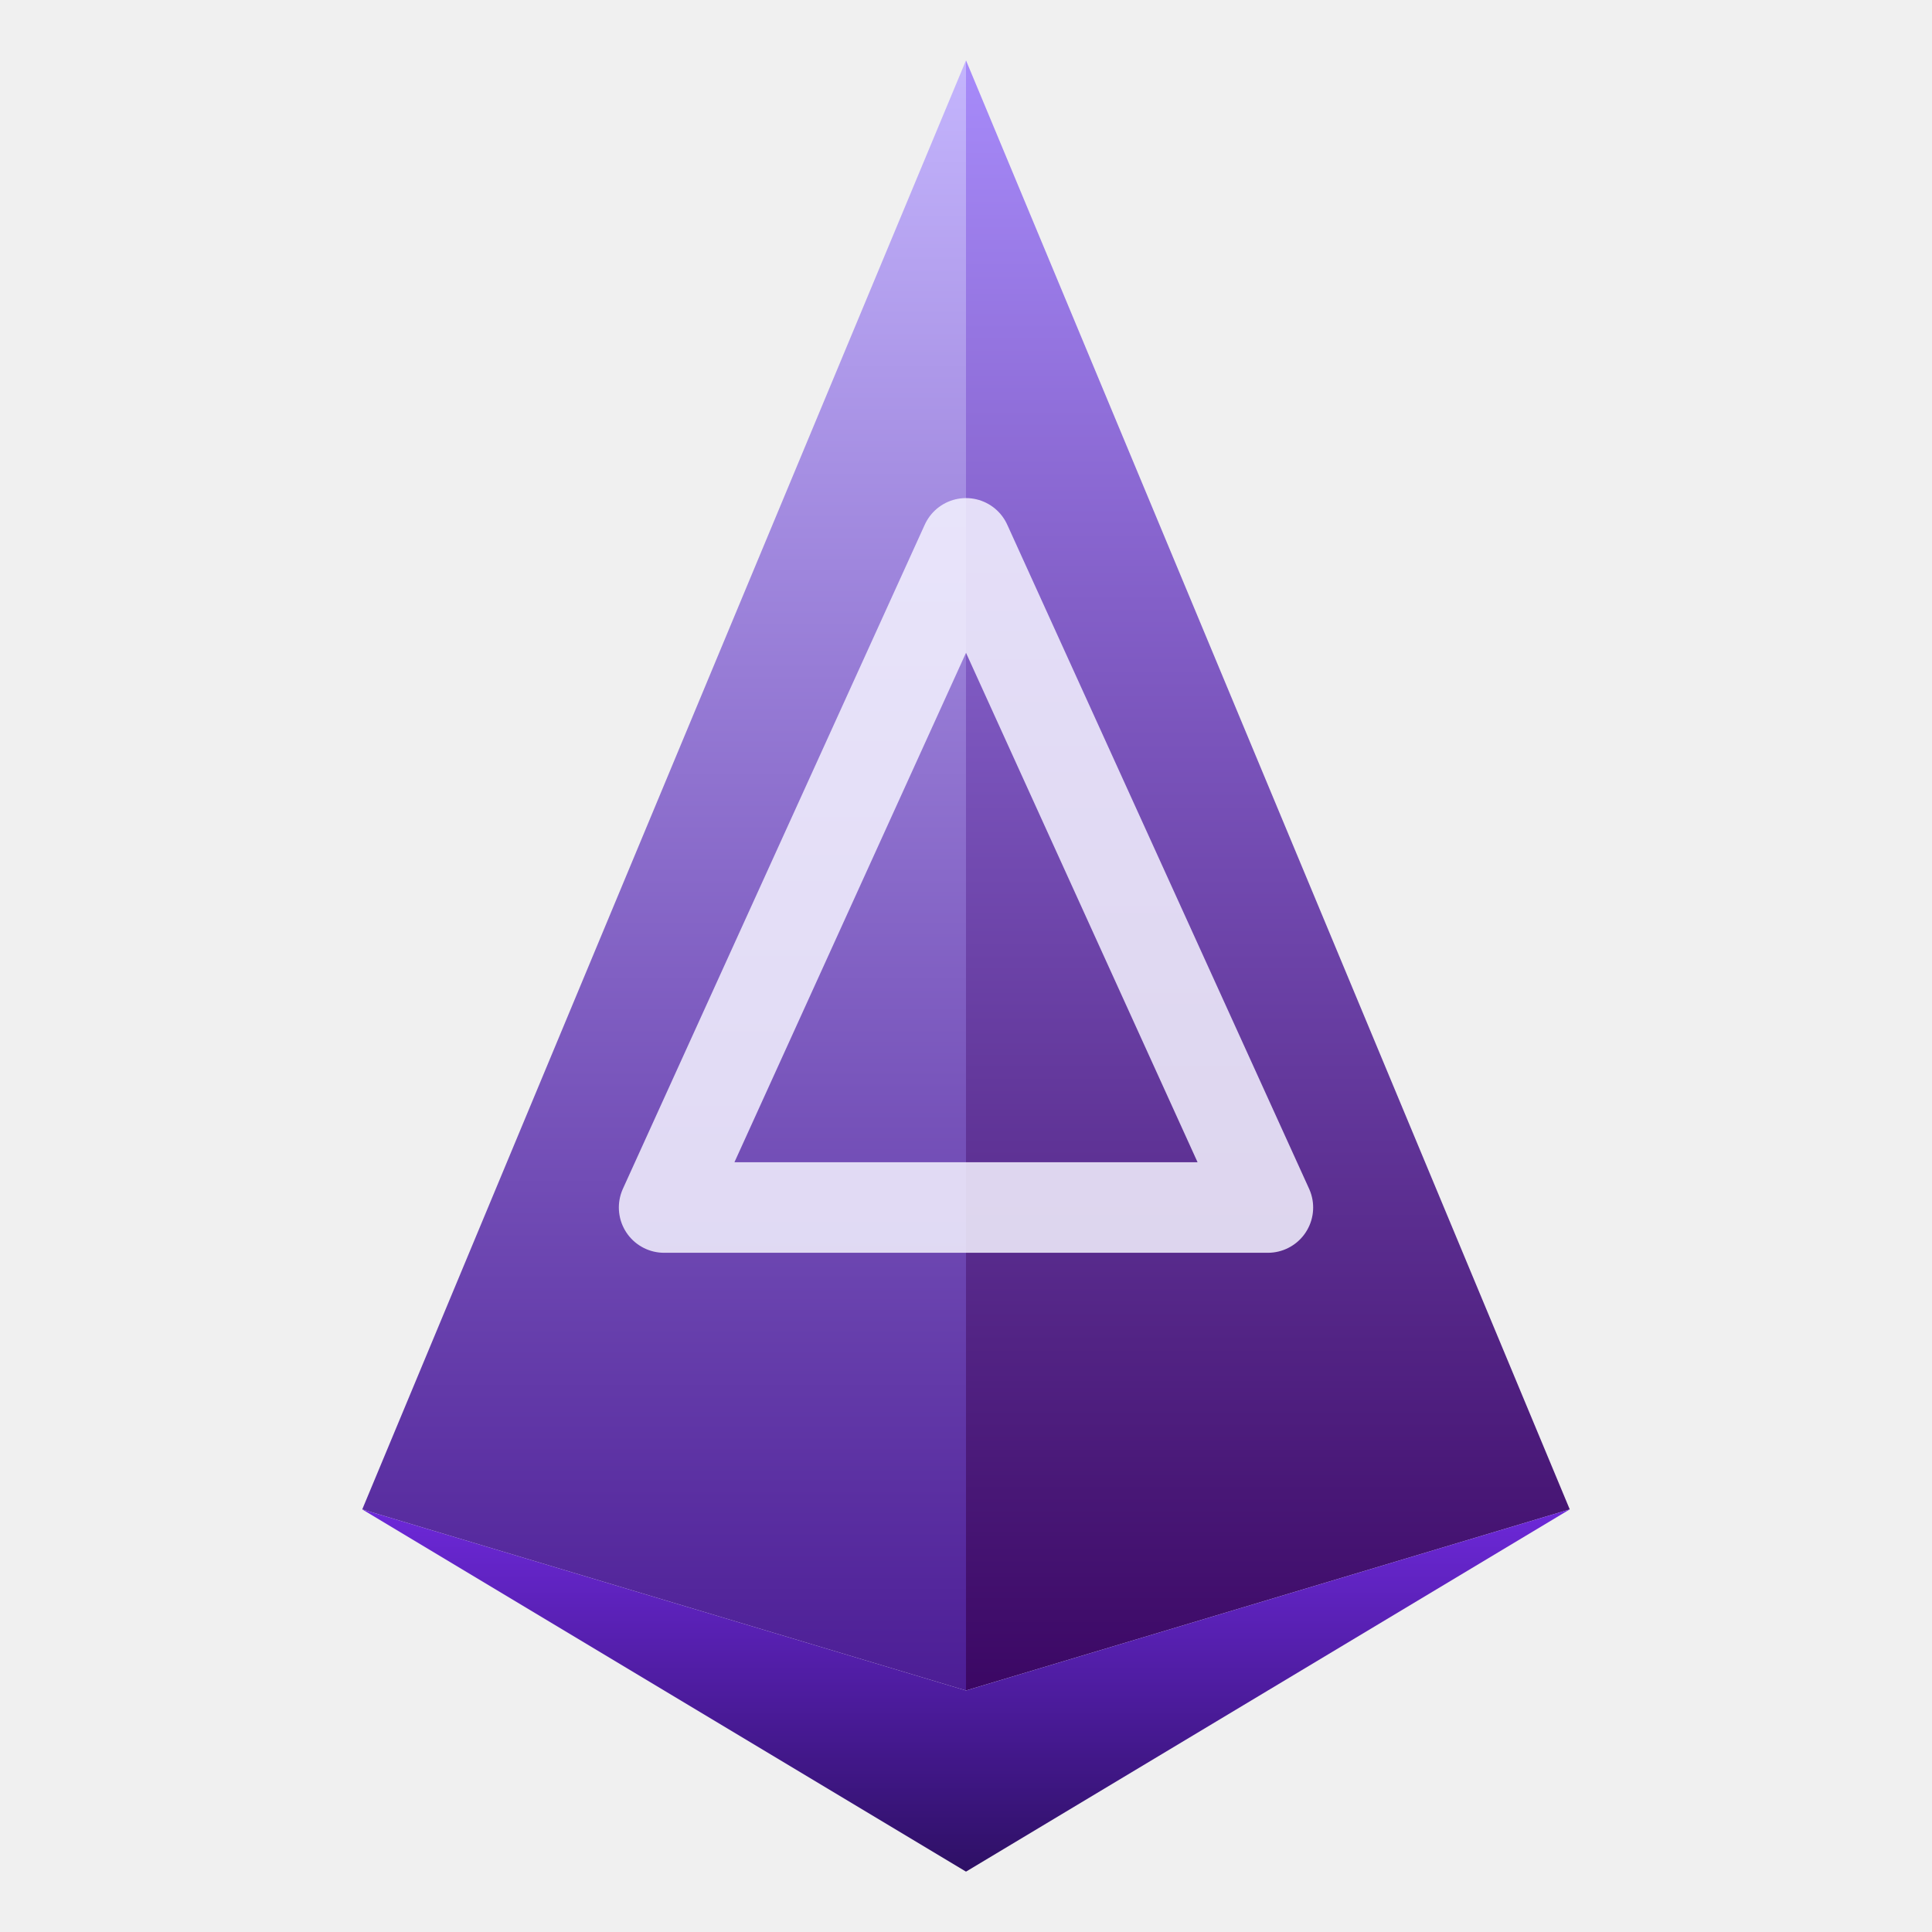
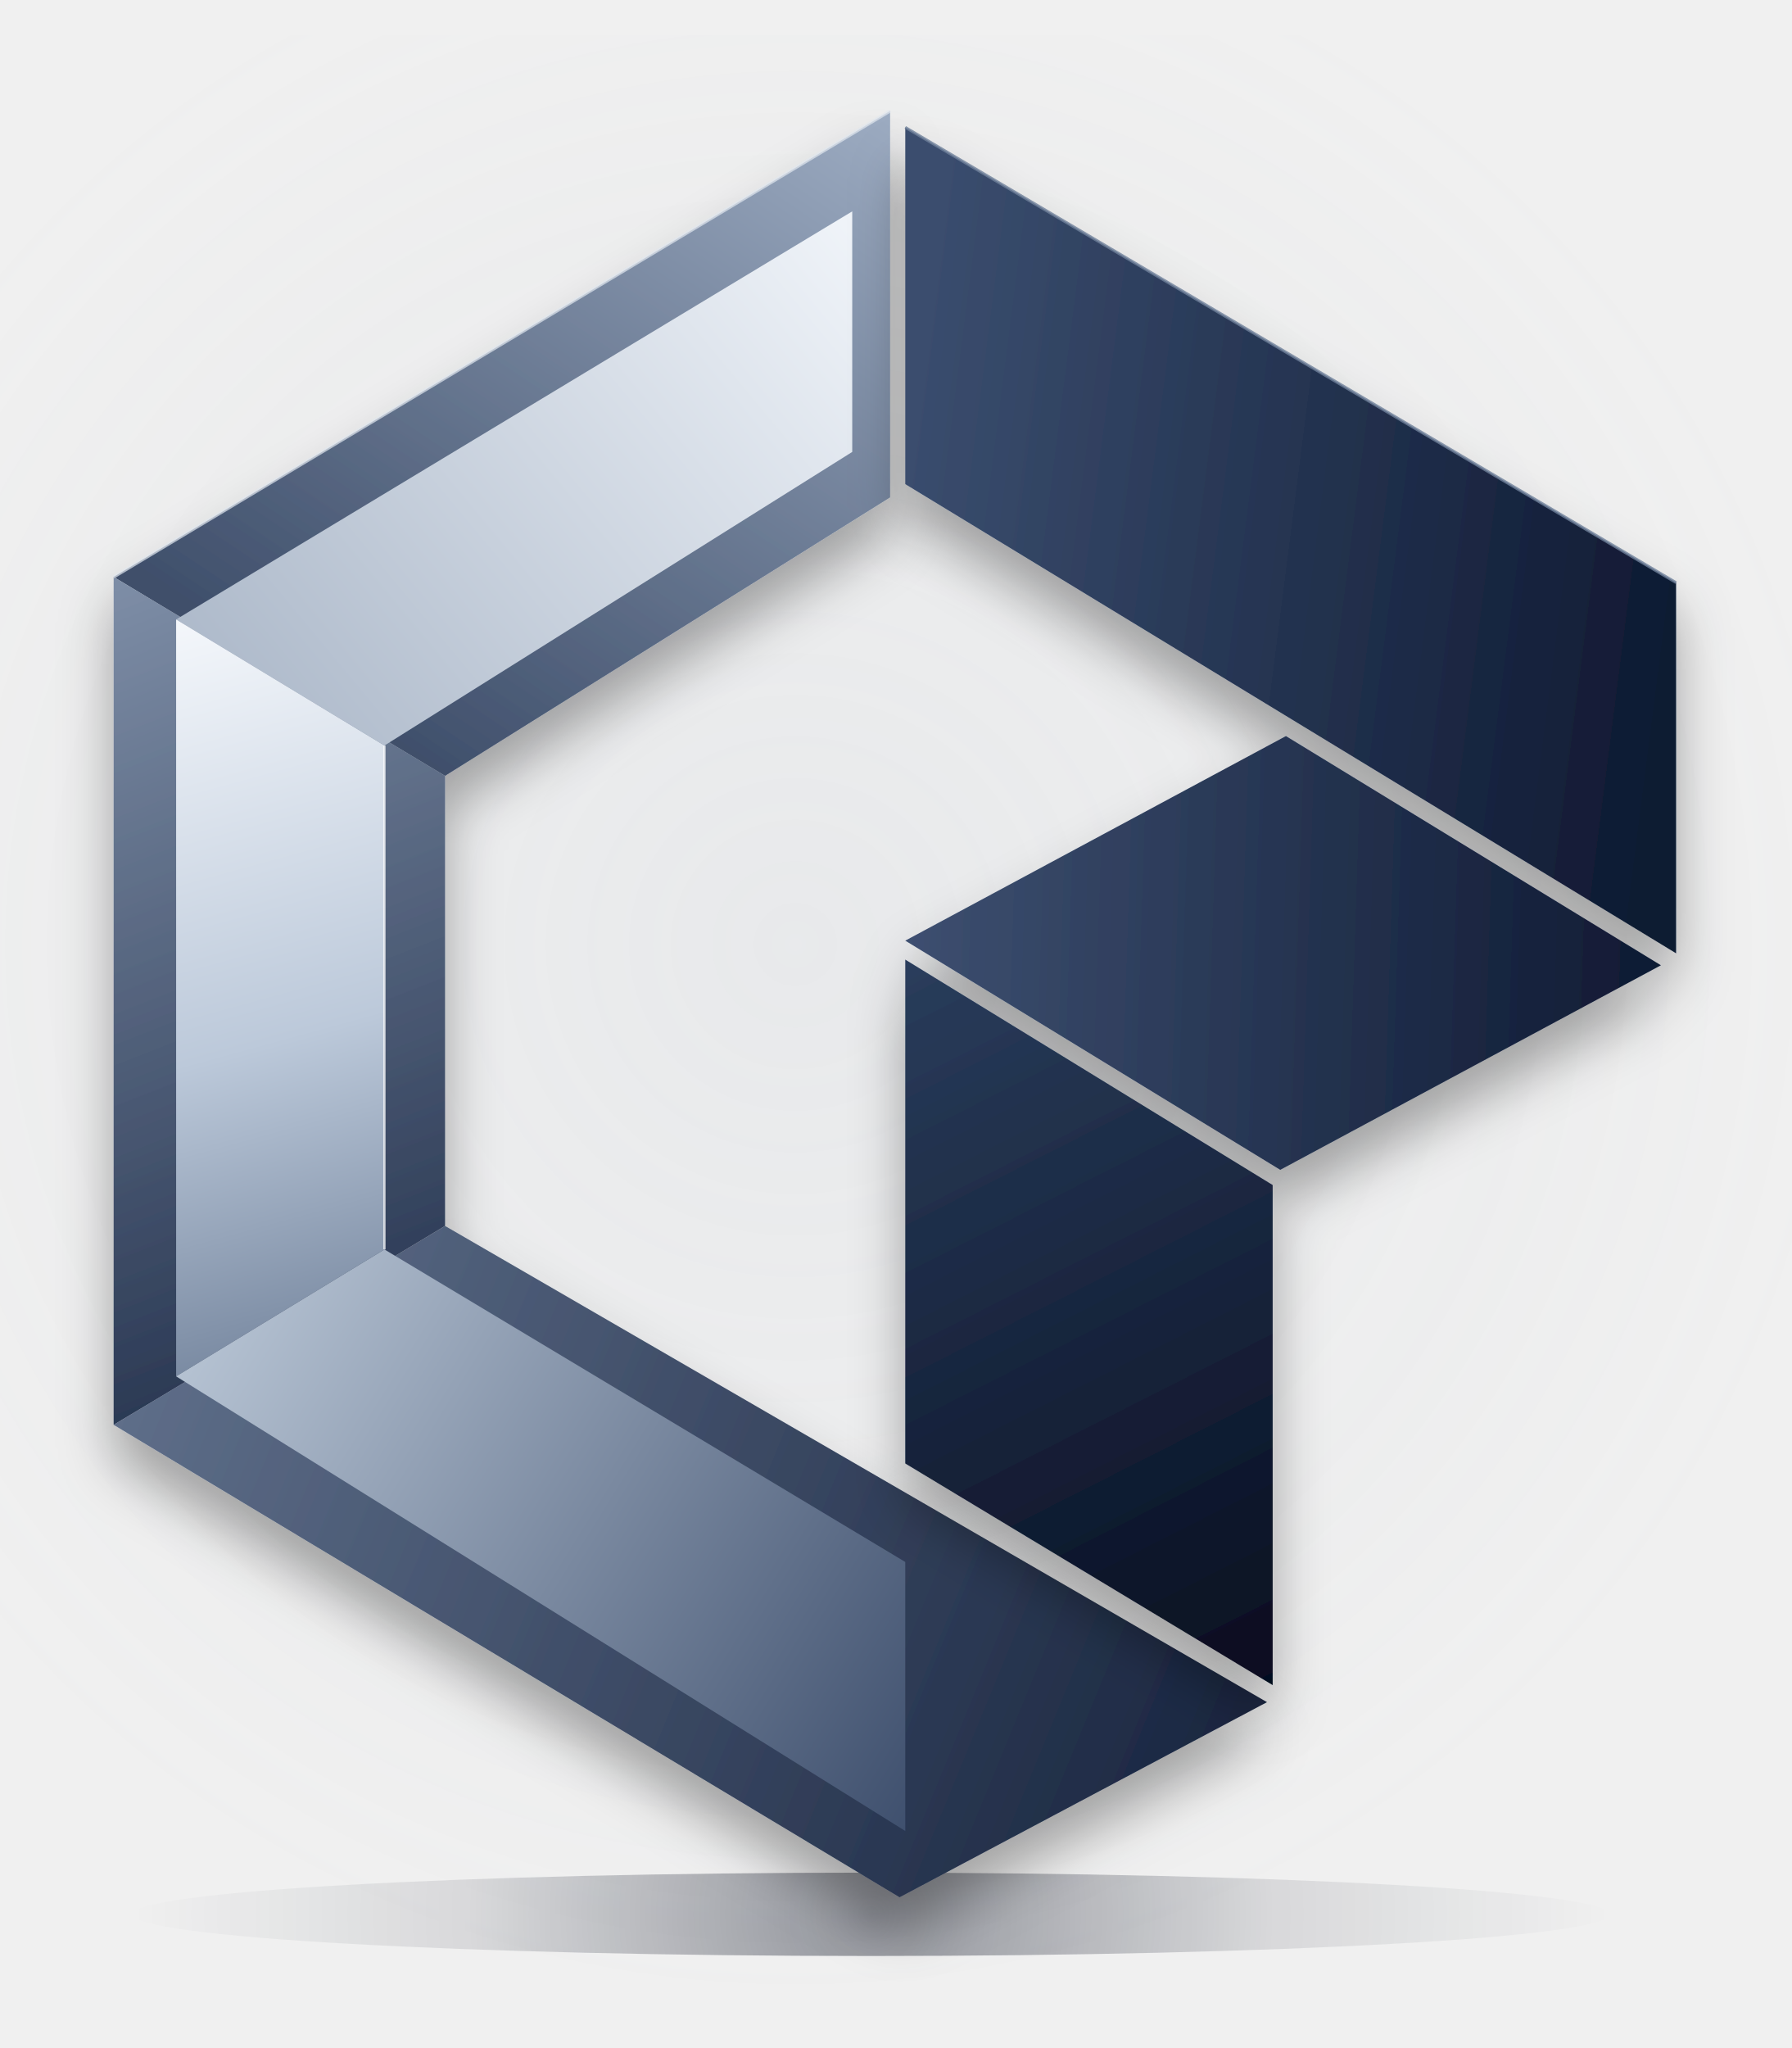
- <svg xmlns="http://www.w3.org/2000/svg" viewBox="0 0 32 32" fill="none">
+ <svg xmlns="http://www.w3.org/2000/svg" width="413" height="472" viewBox="-30 -20 473 522">
  <defs>
-     <linearGradient id="fl" x1="11" y1="1" x2="11" y2="28" gradientUnits="userSpaceOnUse">
-       <stop offset="0%" stop-color="#c4b5fd" />
-       <stop offset="100%" stop-color="#4c1d95" />
+     <filter id="cs-drop" x="-30%" y="-20%" width="160%" height="160%">
+       <feGaussianBlur in="SourceAlpha" stdDeviation="7" />
+       <feOffset dx="0" dy="9" />
+       <feComponentTransfer>
+         <feFuncA type="linear" slope="0.32" />
+       </feComponentTransfer>
+       <feMerge>
+         <feMergeNode />
+         <feMergeNode in="SourceGraphic" />
+       </feMerge>
+     </filter>
+     <linearGradient id="g-top" x1="87.5" y1="175.5" x2="205" y2="0" gradientUnits="userSpaceOnUse">
+       <stop offset="0%" stop-color="#3F4F6B" />
+       <stop offset="100%" stop-color="#9DACC2" />
    </linearGradient>
-     <linearGradient id="fr" x1="21" y1="1" x2="21" y2="28" gradientUnits="userSpaceOnUse">
-       <stop offset="0%" stop-color="#a78bfa" />
-       <stop offset="100%" stop-color="#3b0764" />
+     <linearGradient id="g-left" x1="0" y1="123" x2="87.5" y2="346.8" gradientUnits="userSpaceOnUse">
+       <stop offset="0%" stop-color="#7E8EA7" />
+       <stop offset="100%" stop-color="#1F2D48" />
    </linearGradient>
-     <linearGradient id="ft" x1="16" y1="25" x2="16" y2="31" gradientUnits="userSpaceOnUse">
-       <stop offset="0%" stop-color="#6d28d9" />
-       <stop offset="100%" stop-color="#2e1065" />
+     <linearGradient id="g-front" x1="0" y1="346.8" x2="304.5" y2="471.5" gradientUnits="userSpaceOnUse">
+       <stop offset="0%" stop-color="#5E6E89" />
+       <stop offset="100%" stop-color="#15213B" />
    </linearGradient>
+     <linearGradient id="g-h-top" x1="16.5" y1="175" x2="195" y2="26.5" gradientUnits="userSpaceOnUse">
+       <stop offset="0%" stop-color="#A6B3C5" />
+       <stop offset="100%" stop-color="#F0F4F9" />
+     </linearGradient>
+     <linearGradient id="g-h-left" x1="16.5" y1="134" x2="71.5" y2="334" gradientUnits="userSpaceOnUse">
+       <stop offset="0%" stop-color="#F4F7FB" />
+       <stop offset="55%" stop-color="#BCC9DA" />
+       <stop offset="100%" stop-color="#6F8099" />
+     </linearGradient>
+     <linearGradient id="g-h-front" x1="16.5" y1="334" x2="209" y2="454" gradientUnits="userSpaceOnUse">
+       <stop offset="0%" stop-color="#B5C2D2" />
+       <stop offset="100%" stop-color="#3F506E" />
+     </linearGradient>
+     <linearGradient id="g-f-top" x1="209" y1="98.5" x2="412.5" y2="124.5" gradientUnits="userSpaceOnUse">
+       <stop offset="0%" stop-color="#3A4D6E" />
+       <stop offset="100%" stop-color="#0F1A33" />
+     </linearGradient>
+     <linearGradient id="g-f-front" x1="209" y1="219" x2="408.5" y2="225.5" gradientUnits="userSpaceOnUse">
+       <stop offset="0%" stop-color="#3D4F70" />
+       <stop offset="100%" stop-color="#0F1A33" />
+     </linearGradient>
+     <linearGradient id="g-f-side" x1="209" y1="224" x2="306" y2="415.5" gradientUnits="userSpaceOnUse">
+       <stop offset="0%" stop-color="#2A3D5C" />
+       <stop offset="100%" stop-color="#060D1F" />
+     </linearGradient>
+     <radialGradient id="g-shadow" cx="200" cy="476" r="195" gradientUnits="userSpaceOnUse">
+       <stop offset="0%" stop-color="#070D1F" stop-opacity="0.40" />
+       <stop offset="55%" stop-color="#070D1F" stop-opacity="0.10" />
+       <stop offset="100%" stop-color="#070D1F" stop-opacity="0" />
+     </radialGradient>
+     <radialGradient id="g-aura" cx="180" cy="220" r="280" gradientUnits="userSpaceOnUse">
+       <stop offset="0%" stop-color="#A6B3C5" stop-opacity="0.10" />
+       <stop offset="100%" stop-color="#A6B3C5" stop-opacity="0" />
+     </radialGradient>
+     <linearGradient id="g-refl-fade" x1="0" y1="471.5" x2="0" y2="540" gradientUnits="userSpaceOnUse">
+       <stop offset="0%" stop-color="#FFFFFF" stop-opacity="0.18" />
+       <stop offset="100%" stop-color="#FFFFFF" stop-opacity="0" />
+     </linearGradient>
+     <mask id="cs-refl-mask" maskUnits="userSpaceOnUse" x="-30" y="471.5" width="473" height="80">
+       <rect x="-30" y="471.5" width="473" height="80" fill="url(#g-refl-fade)" />
+     </mask>
  </defs>
-   <polygon points="16,1 6,25 16,28" fill="url(#fl)" />
-   <polygon points="16,1 16,28 26,25" fill="url(#fr)" />
-   <polygon points="6,25 16,28 26,25 16,31" fill="url(#ft)" />
-   <polygon points="16,9 11,20 21,20" fill="none" stroke="#f5f3ff" stroke-width="1.5" stroke-linejoin="round" opacity="0.85" />
+   <rect x="-30" y="-20" width="473" height="522" fill="url(#g-aura)" />
+   <g mask="url(#cs-refl-mask)" transform="matrix(1 0 0 -1 0 943)">
+     <path d="M205 0 L205 102 L87.5 175.5 L0 123 Z" fill="url(#g-top)" />
+     <path d="M0 123 L87.5 175.5 L87.5 294.3 L0 346.8 Z" fill="url(#g-left)" />
+     <path d="M0 346.8 L87.5 294.3 L304.5 420 L207.5 471.5 Z" fill="url(#g-front)" />
+     <path d="M209 98.5 L209 4.333 L412.5 124.5 L412.5 222.338 Z" fill="url(#g-f-top)" />
+     <path d="M209 219 L309.5 165 L408.5 225.5 L308 279.5 Z" fill="url(#g-f-front)" />
+     <path d="M209 357 L209 224 L306 283.5 L306 415.5 Z" fill="url(#g-f-side)" />
+   </g>
+   <ellipse cx="200" cy="476" rx="195" ry="11" fill="url(#g-shadow)" />
+   <g filter="url(#cs-drop)">
+     <path d="M205 0 L205 102 L87.5 175.5 L0 123 Z" fill="url(#g-top)" />
+     <path d="M0 123 L87.5 175.5 L87.5 294.3 L0 346.8 Z" fill="url(#g-left)" />
+     <path d="M0 346.8 L87.5 294.3 L304.5 420 L207.5 471.5 Z" fill="url(#g-front)" />
+   </g>
+   <path d="M16.5 134.215 L195 26.5 L195 90 L71.5 167.5 Z" fill="url(#g-h-top)" />
+   <path d="M16.5 134.215 L71.5 167.5 L71.5 300.503 L16.5 334.003 Z" fill="url(#g-h-left)" />
+   <path d="M16.5 334.003 L71.5 300.503 L209 383 L209 454 Z" fill="url(#g-h-front)" />
+   <path d="M71.5 167.5 L71.5 300.503" stroke="#FFFFFF" stroke-opacity="0.7" stroke-width="0.6" fill="none" />
+   <path d="M0 123 L205 0" stroke="#E2E7EF" stroke-opacity="0.7" stroke-width="0.85" fill="none" />
+   <g filter="url(#cs-drop)">
+     <path d="M209 98.5 L209 4.333 L412.5 124.5 L412.5 222.338 Z" fill="url(#g-f-top)" />
+     <path d="M209 219 L309.5 165 L408.5 225.5 L308 279.5 Z" fill="url(#g-f-front)" />
+     <path d="M209 357 L209 224 L306 283.5 L306 415.5 Z" fill="url(#g-f-side)" />
+   </g>
+   <path d="M209 4.333 L412.5 124.5" stroke="#6E809A" stroke-opacity="0.8" stroke-width="0.75" fill="none" />
</svg>
